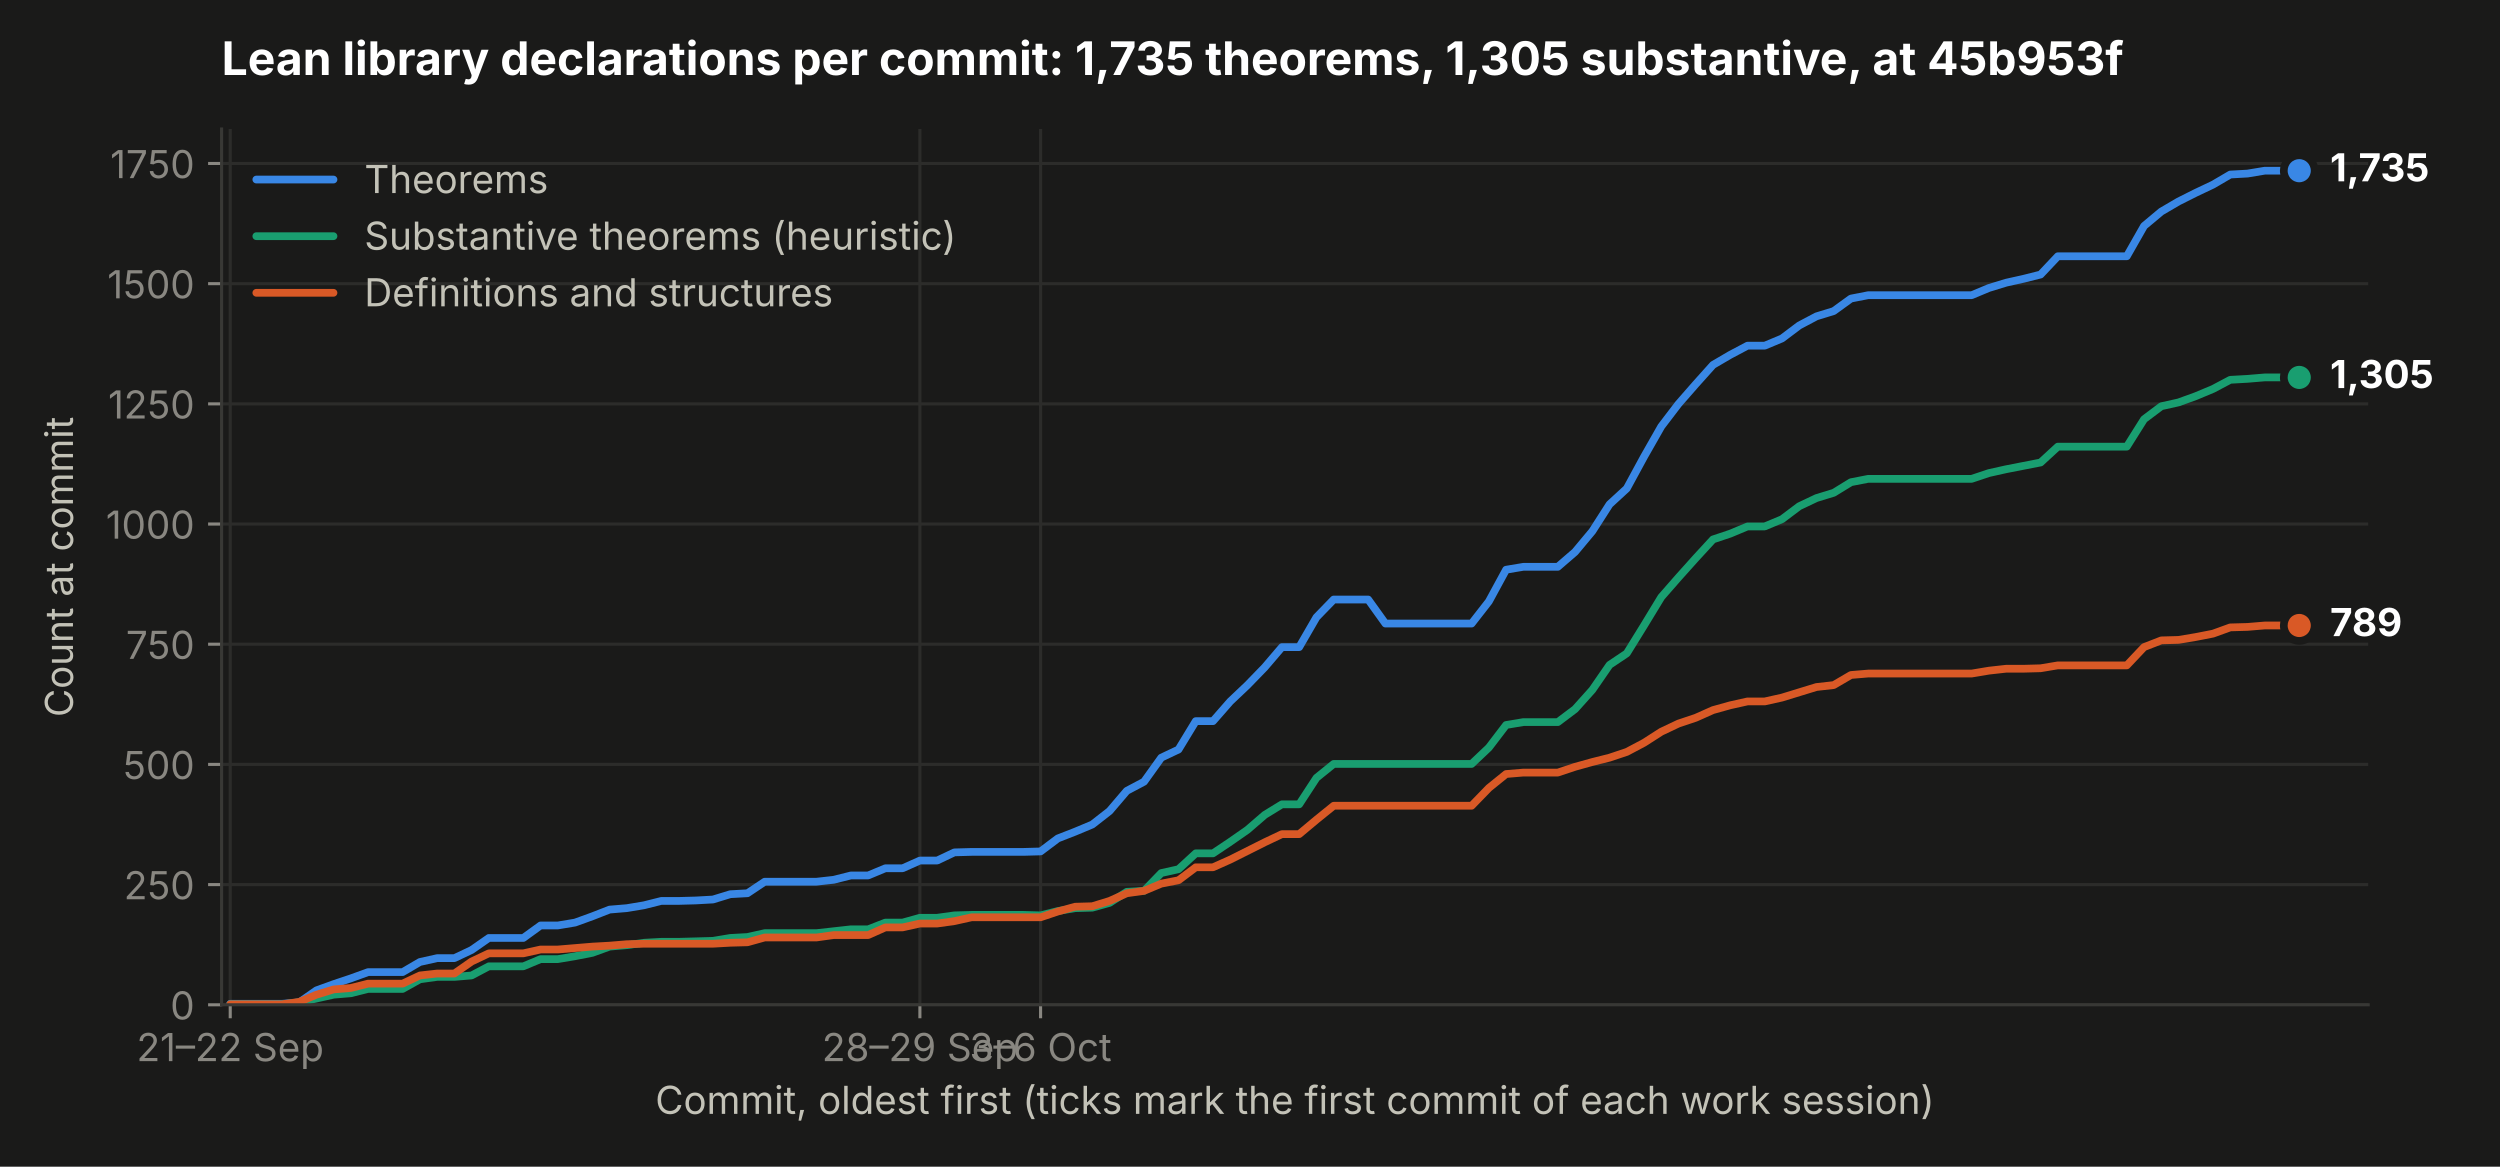
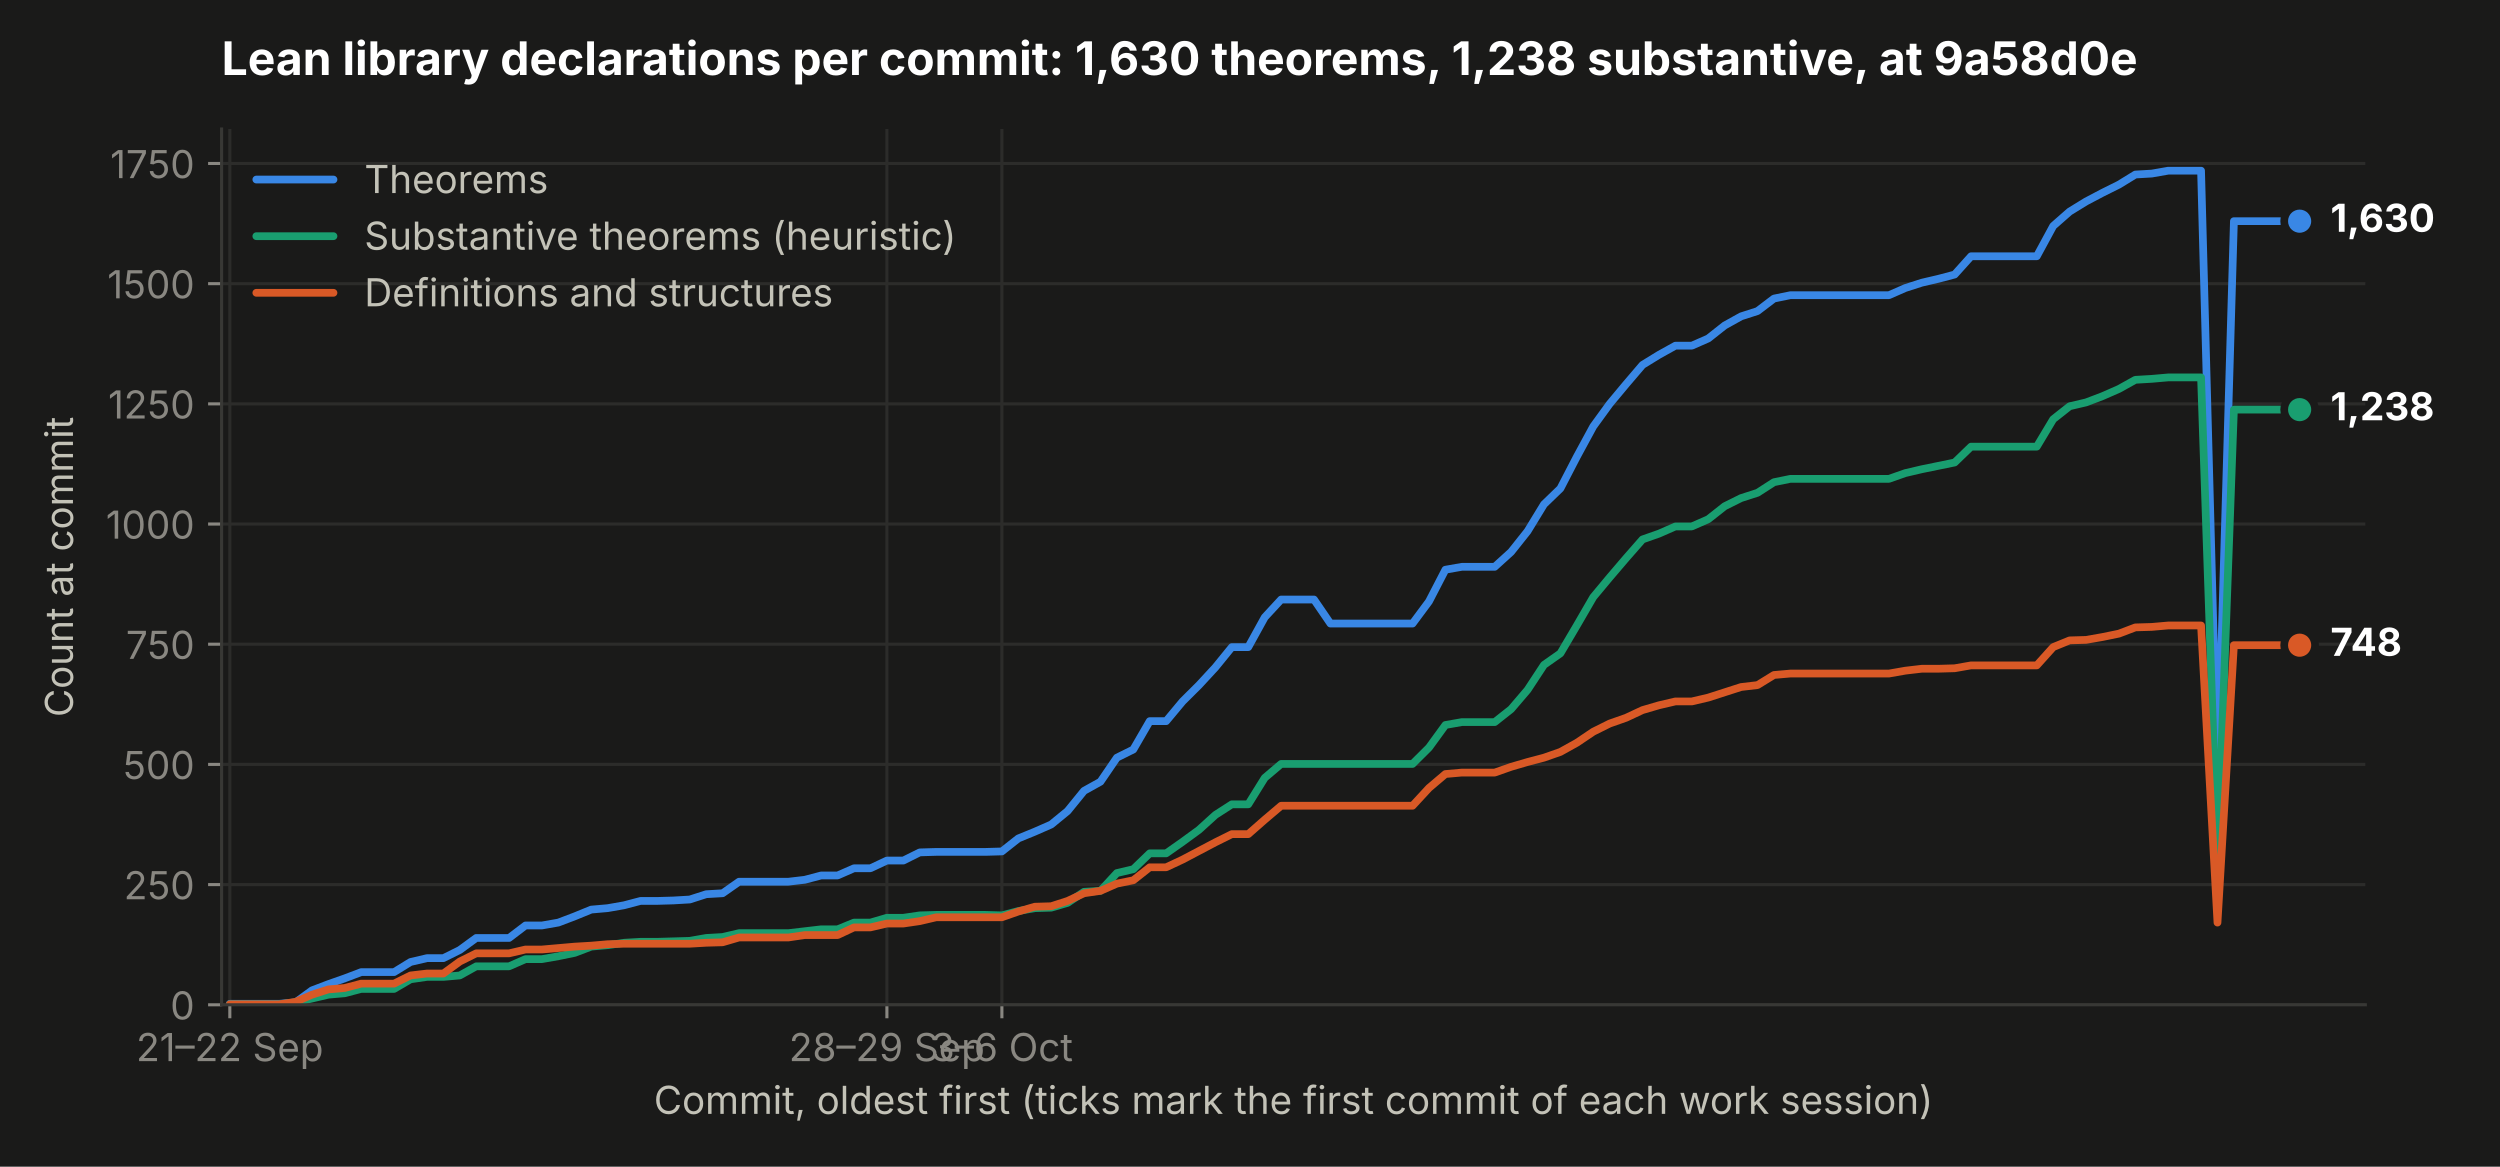
<svg xmlns="http://www.w3.org/2000/svg" xmlns:xlink="http://www.w3.org/1999/xlink" width="648pt" height="302.4pt" viewBox="0 0 648 302.4" version="1.1">
  <defs>
    <style type="text/css">*{stroke-linejoin: round; stroke-linecap: butt}</style>
  </defs>
  <g id="figure_1">
    <g id="patch_1">
      <path d="M 0 302.4 L 648 302.4 L 648 0 L 0 0 z " style="fill: #1a1a19" />
    </g>
    <g id="axes_1">
      <g id="patch_2">
-         <path d="M 57.44 260.44 L 613.835 260.44 L 613.835 33.44 L 57.44 33.44 z " style="fill: #1a1a19" />
+         <path d="M 57.44 260.44 L 613.093 260.44 L 613.093 33.44 L 57.44 33.44 z " style="fill: #1a1a19" />
      </g>
      <g id="matplotlib.axis_1">
        <g id="xtick_1">
          <g id="line2d_1">
-             <path d="M 59.675 260.44 L 59.675 33.44 " clip-path="url(#p186a2ca321)" style="fill: none; stroke: #2c2c2a; stroke-width: 0.8; stroke-linecap: square" />
+             <path d="M 59.569 260.44 L 59.569 33.44 " clip-path="url(#p487f789a6a)" style="fill: none; stroke: #2c2c2a; stroke-width: 0.8; stroke-linecap: square" />
          </g>
          <g id="line2d_2">
            <defs>
              <path id="m02e6627c96" d="M 0 0 L 0 3.5 " style="stroke: #898781; stroke-width: 0.8" />
            </defs>
            <g>
-               <use xlink:href="#m02e6627c96" x="59.675" y="260.44" style="fill: #898781; stroke: #898781; stroke-width: 0.8" />
+               <use xlink:href="#m02e6627c96" x="59.569" y="260.44" style="fill: #898781; stroke: #898781; stroke-width: 0.8" />
            </g>
          </g>
          <g id="text_1">
-             <text style="font-size: 10px; font-family: 'Inter', 'Helvetica Neue', 'Arial', 'DejaVu Sans', sans-serif; text-anchor: middle; fill: #898781" x="59.675" y="275.038" transform="rotate(-0 59.67452 275.0384)">21–22 Sep</text>
+             <text style="font-size: 10px; font-family: 'Inter', 'Helvetica Neue', 'Arial', 'DejaVu Sans', sans-serif; text-anchor: middle; fill: #898781" x="59.569" y="275.038" transform="rotate(-0 59.56894 275.0384)">21–22 Sep</text>
          </g>
        </g>
        <g id="xtick_2">
          <g id="line2d_3">
-             <path d="M 238.436 260.44 L 238.436 33.44 " clip-path="url(#p186a2ca321)" style="fill: none; stroke: #2c2c2a; stroke-width: 0.8; stroke-linecap: square" />
+             <path d="M 229.884 260.44 L 229.884 33.44 " clip-path="url(#p487f789a6a)" style="fill: none; stroke: #2c2c2a; stroke-width: 0.8; stroke-linecap: square" />
          </g>
          <g id="line2d_4">
            <g>
-               <use xlink:href="#m02e6627c96" x="238.436" y="260.44" style="fill: #898781; stroke: #898781; stroke-width: 0.8" />
+               <use xlink:href="#m02e6627c96" x="229.884" y="260.44" style="fill: #898781; stroke: #898781; stroke-width: 0.8" />
            </g>
          </g>
          <g id="text_2">
-             <text style="font-size: 10px; font-family: 'Inter', 'Helvetica Neue', 'Arial', 'DejaVu Sans', sans-serif; text-anchor: middle; fill: #898781" x="238.436" y="275.038" transform="rotate(-0 238.4359 275.0384)">28–29 Sep</text>
+             <text style="font-size: 10px; font-family: 'Inter', 'Helvetica Neue', 'Arial', 'DejaVu Sans', sans-serif; text-anchor: middle; fill: #898781" x="229.884" y="275.038" transform="rotate(-0 229.8841 275.0384)">28–29 Sep</text>
          </g>
        </g>
        <g id="xtick_3">
          <g id="line2d_5">
-             <path d="M 269.719 260.44 L 269.719 33.44 " clip-path="url(#p186a2ca321)" style="fill: none; stroke: #2c2c2a; stroke-width: 0.8; stroke-linecap: square" />
+             <path d="M 259.689 260.44 L 259.689 33.44 " clip-path="url(#p487f789a6a)" style="fill: none; stroke: #2c2c2a; stroke-width: 0.8; stroke-linecap: square" />
          </g>
          <g id="line2d_6">
            <g>
-               <use xlink:href="#m02e6627c96" x="269.719" y="260.44" style="fill: #898781; stroke: #898781; stroke-width: 0.8" />
+               <use xlink:href="#m02e6627c96" x="259.689" y="260.44" style="fill: #898781; stroke: #898781; stroke-width: 0.8" />
            </g>
          </g>
          <g id="text_3">
-             <text style="font-size: 10px; font-family: 'Inter', 'Helvetica Neue', 'Arial', 'DejaVu Sans', sans-serif; text-anchor: middle; fill: #898781" x="269.719" y="275.038" transform="rotate(-0 269.7192 275.0384)">3–6 Oct</text>
+             <text style="font-size: 10px; font-family: 'Inter', 'Helvetica Neue', 'Arial', 'DejaVu Sans', sans-serif; text-anchor: middle; fill: #898781" x="259.689" y="275.038" transform="rotate(-0 259.6892 275.0384)">3–6 Oct</text>
          </g>
        </g>
        <g id="text_4">
-           <text style="font-size: 10px; font-family: 'Inter', 'Helvetica Neue', 'Arial', 'DejaVu Sans', sans-serif; text-anchor: middle; fill: #c3c2b7" x="335.637" y="288.717" transform="rotate(-0 335.6375 288.7166)">Commit, oldest first (ticks mark the first commit of each work session)</text>
+           <text style="font-size: 10px; font-family: 'Inter', 'Helvetica Neue', 'Arial', 'DejaVu Sans', sans-serif; text-anchor: middle; fill: #c3c2b7" x="335.267" y="288.717" transform="rotate(-0 335.2666 288.7166)">Commit, oldest first (ticks mark the first commit of each work session)</text>
        </g>
      </g>
      <g id="matplotlib.axis_2">
        <g id="ytick_1">
          <g id="line2d_7">
-             <path d="M 57.44 260.44 L 613.835 260.44 " clip-path="url(#p186a2ca321)" style="fill: none; stroke: #2c2c2a; stroke-width: 0.8; stroke-linecap: square" />
+             <path d="M 57.44 260.44 L 613.093 260.44 " clip-path="url(#p487f789a6a)" style="fill: none; stroke: #2c2c2a; stroke-width: 0.8; stroke-linecap: square" />
          </g>
          <g id="line2d_8">
            <defs>
              <path id="mba09e6026b" d="M 0 0 L -3.5 0 " style="stroke: #898781; stroke-width: 0.8" />
            </defs>
            <g>
              <use xlink:href="#mba09e6026b" x="57.44" y="260.44" style="fill: #898781; stroke: #898781; stroke-width: 0.8" />
            </g>
          </g>
          <g id="text_5">
            <text style="font-size: 10px; font-family: 'Inter', 'Helvetica Neue', 'Arial', 'DejaVu Sans', sans-serif; text-anchor: end; fill: #898781" x="50.44" y="264.239" transform="rotate(-0 50.44 264.2392)">0</text>
          </g>
        </g>
        <g id="ytick_2">
          <g id="line2d_9">
-             <path d="M 57.44 229.288 L 613.835 229.288 " clip-path="url(#p186a2ca321)" style="fill: none; stroke: #2c2c2a; stroke-width: 0.8; stroke-linecap: square" />
+             <path d="M 57.44 229.288 L 613.093 229.288 " clip-path="url(#p487f789a6a)" style="fill: none; stroke: #2c2c2a; stroke-width: 0.8; stroke-linecap: square" />
          </g>
          <g id="line2d_10">
            <g>
              <use xlink:href="#mba09e6026b" x="57.44" y="229.288" style="fill: #898781; stroke: #898781; stroke-width: 0.8" />
            </g>
          </g>
          <g id="text_6">
            <text style="font-size: 10px; font-family: 'Inter', 'Helvetica Neue', 'Arial', 'DejaVu Sans', sans-serif; text-anchor: end; fill: #898781" x="50.44" y="233.087" transform="rotate(-0 50.44 233.087)">250</text>
          </g>
        </g>
        <g id="ytick_3">
          <g id="line2d_11">
-             <path d="M 57.44 198.136 L 613.835 198.136 " clip-path="url(#p186a2ca321)" style="fill: none; stroke: #2c2c2a; stroke-width: 0.8; stroke-linecap: square" />
+             <path d="M 57.44 198.136 L 613.093 198.136 " clip-path="url(#p487f789a6a)" style="fill: none; stroke: #2c2c2a; stroke-width: 0.8; stroke-linecap: square" />
          </g>
          <g id="line2d_12">
            <g>
              <use xlink:href="#mba09e6026b" x="57.44" y="198.136" style="fill: #898781; stroke: #898781; stroke-width: 0.8" />
            </g>
          </g>
          <g id="text_7">
            <text style="font-size: 10px; font-family: 'Inter', 'Helvetica Neue', 'Arial', 'DejaVu Sans', sans-serif; text-anchor: end; fill: #898781" x="50.44" y="201.935" transform="rotate(-0 50.44 201.9348)">500</text>
          </g>
        </g>
        <g id="ytick_4">
          <g id="line2d_13">
-             <path d="M 57.44 166.983 L 613.835 166.983 " clip-path="url(#p186a2ca321)" style="fill: none; stroke: #2c2c2a; stroke-width: 0.8; stroke-linecap: square" />
+             <path d="M 57.44 166.983 L 613.093 166.983 " clip-path="url(#p487f789a6a)" style="fill: none; stroke: #2c2c2a; stroke-width: 0.8; stroke-linecap: square" />
          </g>
          <g id="line2d_14">
            <g>
              <use xlink:href="#mba09e6026b" x="57.44" y="166.983" style="fill: #898781; stroke: #898781; stroke-width: 0.8" />
            </g>
          </g>
          <g id="text_8">
            <text style="font-size: 10px; font-family: 'Inter', 'Helvetica Neue', 'Arial', 'DejaVu Sans', sans-serif; text-anchor: end; fill: #898781" x="50.44" y="170.783" transform="rotate(-0 50.44 170.7826)">750</text>
          </g>
        </g>
        <g id="ytick_5">
          <g id="line2d_15">
-             <path d="M 57.44 135.831 L 613.835 135.831 " clip-path="url(#p186a2ca321)" style="fill: none; stroke: #2c2c2a; stroke-width: 0.8; stroke-linecap: square" />
+             <path d="M 57.44 135.831 L 613.093 135.831 " clip-path="url(#p487f789a6a)" style="fill: none; stroke: #2c2c2a; stroke-width: 0.8; stroke-linecap: square" />
          </g>
          <g id="line2d_16">
            <g>
              <use xlink:href="#mba09e6026b" x="57.44" y="135.831" style="fill: #898781; stroke: #898781; stroke-width: 0.8" />
            </g>
          </g>
          <g id="text_9">
            <text style="font-size: 10px; font-family: 'Inter', 'Helvetica Neue', 'Arial', 'DejaVu Sans', sans-serif; text-anchor: end; fill: #898781" x="50.44" y="139.63" transform="rotate(-0 50.44 139.6303)">1000</text>
          </g>
        </g>
        <g id="ytick_6">
          <g id="line2d_17">
-             <path d="M 57.44 104.679 L 613.835 104.679 " clip-path="url(#p186a2ca321)" style="fill: none; stroke: #2c2c2a; stroke-width: 0.8; stroke-linecap: square" />
+             <path d="M 57.44 104.679 L 613.093 104.679 " clip-path="url(#p487f789a6a)" style="fill: none; stroke: #2c2c2a; stroke-width: 0.8; stroke-linecap: square" />
          </g>
          <g id="line2d_18">
            <g>
              <use xlink:href="#mba09e6026b" x="57.44" y="104.679" style="fill: #898781; stroke: #898781; stroke-width: 0.8" />
            </g>
          </g>
          <g id="text_10">
            <text style="font-size: 10px; font-family: 'Inter', 'Helvetica Neue', 'Arial', 'DejaVu Sans', sans-serif; text-anchor: end; fill: #898781" x="50.44" y="108.478" transform="rotate(-0 50.44 108.4781)">1250</text>
          </g>
        </g>
        <g id="ytick_7">
          <g id="line2d_19">
-             <path d="M 57.44 73.527 L 613.835 73.527 " clip-path="url(#p186a2ca321)" style="fill: none; stroke: #2c2c2a; stroke-width: 0.8; stroke-linecap: square" />
+             <path d="M 57.44 73.527 L 613.093 73.527 " clip-path="url(#p487f789a6a)" style="fill: none; stroke: #2c2c2a; stroke-width: 0.8; stroke-linecap: square" />
          </g>
          <g id="line2d_20">
            <g>
              <use xlink:href="#mba09e6026b" x="57.44" y="73.527" style="fill: #898781; stroke: #898781; stroke-width: 0.8" />
            </g>
          </g>
          <g id="text_11">
            <text style="font-size: 10px; font-family: 'Inter', 'Helvetica Neue', 'Arial', 'DejaVu Sans', sans-serif; text-anchor: end; fill: #898781" x="50.44" y="77.326" transform="rotate(-0 50.44 77.3259)">1500</text>
          </g>
        </g>
        <g id="ytick_8">
          <g id="line2d_21">
-             <path d="M 57.44 42.374 L 613.835 42.374 " clip-path="url(#p186a2ca321)" style="fill: none; stroke: #2c2c2a; stroke-width: 0.8; stroke-linecap: square" />
+             <path d="M 57.44 42.374 L 613.093 42.374 " clip-path="url(#p487f789a6a)" style="fill: none; stroke: #2c2c2a; stroke-width: 0.8; stroke-linecap: square" />
          </g>
          <g id="line2d_22">
            <g>
              <use xlink:href="#mba09e6026b" x="57.44" y="42.374" style="fill: #898781; stroke: #898781; stroke-width: 0.8" />
            </g>
          </g>
          <g id="text_12">
            <text style="font-size: 10px; font-family: 'Inter', 'Helvetica Neue', 'Arial', 'DejaVu Sans', sans-serif; text-anchor: end; fill: #898781" x="50.44" y="46.174" transform="rotate(-0 50.44 46.17368)">1750</text>
          </g>
        </g>
        <g id="text_13">
          <text style="font-size: 10px; font-family: 'Inter', 'Helvetica Neue', 'Arial', 'DejaVu Sans', sans-serif; text-anchor: middle; fill: #c3c2b7" x="18.91" y="146.94" transform="rotate(-90 18.91031 146.94)">Count at commit</text>
        </g>
      </g>
      <g id="line2d_23">
-         <path d="M 59.675 260.191 L 64.144 260.191 L 68.613 260.191 L 73.082 260.191 L 77.551 259.817 L 82.02 256.702 L 86.489 255.082 L 90.958 253.587 L 95.427 251.967 L 99.896 251.967 L 104.365 251.967 L 108.834 249.35 L 113.303 248.353 L 117.772 248.353 L 122.241 246.235 L 126.71 243.119 L 131.179 243.119 L 135.648 243.119 L 140.117 239.88 L 144.586 239.88 L 149.055 239.132 L 153.524 237.512 L 157.993 235.767 L 162.462 235.394 L 166.931 234.646 L 171.4 233.524 L 175.869 233.524 L 180.338 233.4 L 184.808 233.151 L 189.277 231.78 L 193.746 231.531 L 198.215 228.54 L 202.684 228.54 L 207.153 228.54 L 211.622 228.54 L 216.091 228.042 L 220.56 226.92 L 225.029 226.92 L 229.498 225.051 L 233.967 225.051 L 238.436 223.057 L 242.905 223.057 L 247.374 220.939 L 251.843 220.814 L 256.312 220.814 L 260.781 220.814 L 265.25 220.814 L 269.719 220.69 L 274.188 217.325 L 278.657 215.581 L 283.126 213.712 L 287.595 210.223 L 292.064 204.989 L 296.533 202.621 L 301.002 196.391 L 305.471 194.273 L 309.941 186.921 L 314.41 186.921 L 318.879 181.812 L 323.348 177.575 L 327.817 172.965 L 332.286 167.731 L 336.755 167.731 L 341.224 160.005 L 345.693 155.395 L 350.162 155.395 L 354.631 155.395 L 359.1 161.625 L 363.569 161.625 L 368.038 161.625 L 372.507 161.625 L 376.976 161.625 L 381.445 161.625 L 385.914 155.893 L 390.383 147.669 L 394.852 146.921 L 399.321 146.921 L 403.79 146.921 L 408.259 143.058 L 412.728 137.7 L 417.197 130.722 L 421.666 126.61 L 426.135 118.386 L 430.604 110.536 L 435.074 104.679 L 439.543 99.57 L 444.012 94.586 L 448.481 91.969 L 452.95 89.601 L 457.419 89.601 L 461.888 87.732 L 466.357 84.368 L 470.826 82 L 475.295 80.629 L 479.764 77.39 L 484.233 76.517 L 488.702 76.517 L 493.171 76.517 L 497.64 76.517 L 502.109 76.517 L 506.578 76.517 L 511.047 76.517 L 515.516 74.648 L 519.985 73.277 L 524.454 72.281 L 528.923 71.159 L 533.392 66.424 L 537.861 66.424 L 542.33 66.424 L 546.799 66.424 L 551.268 66.424 L 555.737 58.574 L 560.207 54.835 L 564.676 52.219 L 569.145 49.976 L 573.614 47.857 L 578.083 45.24 L 582.552 44.991 L 587.021 44.244 L 591.49 44.244 L 595.959 44.244 " clip-path="url(#p186a2ca321)" style="fill: none; stroke: #3987e5; stroke-width: 2; stroke-linecap: round" />
+         <path d="M 59.569 260.191 L 63.827 260.191 L 68.085 260.191 L 72.343 260.191 L 76.6 259.817 L 80.858 256.702 L 85.116 255.082 L 89.374 253.587 L 93.632 251.967 L 97.89 251.967 L 102.148 251.967 L 106.406 249.35 L 110.663 248.353 L 114.921 248.353 L 119.179 246.235 L 123.437 243.119 L 127.695 243.119 L 131.953 243.119 L 136.211 239.88 L 140.469 239.88 L 144.727 239.132 L 148.984 237.512 L 153.242 235.767 L 157.5 235.394 L 161.758 234.646 L 166.016 233.524 L 170.274 233.524 L 174.532 233.4 L 178.79 233.151 L 183.047 231.78 L 187.305 231.531 L 191.563 228.54 L 195.821 228.54 L 200.079 228.54 L 204.337 228.54 L 208.595 228.042 L 212.853 226.92 L 217.11 226.92 L 221.368 225.051 L 225.626 225.051 L 229.884 223.057 L 234.142 223.057 L 238.4 220.939 L 242.658 220.814 L 246.916 220.814 L 251.173 220.814 L 255.431 220.814 L 259.689 220.69 L 263.947 217.325 L 268.205 215.581 L 272.463 213.712 L 276.721 210.223 L 280.979 204.989 L 285.236 202.621 L 289.494 196.391 L 293.752 194.273 L 298.01 186.921 L 302.268 186.921 L 306.526 181.812 L 310.784 177.575 L 315.042 172.965 L 319.3 167.731 L 323.557 167.731 L 327.815 160.005 L 332.073 155.395 L 336.331 155.395 L 340.589 155.395 L 344.847 161.625 L 349.105 161.625 L 353.363 161.625 L 357.62 161.625 L 361.878 161.625 L 366.136 161.625 L 370.394 155.893 L 374.652 147.669 L 378.91 146.921 L 383.168 146.921 L 387.426 146.921 L 391.683 143.058 L 395.941 137.7 L 400.199 130.722 L 404.457 126.61 L 408.715 118.386 L 412.973 110.536 L 417.231 104.679 L 421.489 99.57 L 425.746 94.586 L 430.004 91.969 L 434.262 89.601 L 438.52 89.601 L 442.778 87.732 L 447.036 84.368 L 451.294 82 L 455.552 80.629 L 459.809 77.39 L 464.067 76.517 L 468.325 76.517 L 472.583 76.517 L 476.841 76.517 L 481.099 76.517 L 485.357 76.517 L 489.615 76.517 L 493.873 74.648 L 498.13 73.277 L 502.388 72.281 L 506.646 71.159 L 510.904 66.424 L 515.162 66.424 L 519.42 66.424 L 523.678 66.424 L 527.936 66.424 L 532.193 58.574 L 536.451 54.835 L 540.709 52.219 L 544.967 49.976 L 549.225 47.857 L 553.483 45.24 L 557.741 44.991 L 561.999 44.244 L 566.256 44.244 L 570.514 44.244 L 574.772 202.497 L 579.03 57.328 L 583.288 57.328 L 587.546 57.328 L 591.804 57.328 L 596.062 57.328 " clip-path="url(#p487f789a6a)" style="fill: none; stroke: #3987e5; stroke-width: 2; stroke-linecap: round" />
      </g>
      <g id="line2d_24">
        <defs>
          <path id="mac1dc9c99d" d="M 0 4 C 1.061 4 2.078 3.579 2.828 2.828 C 3.579 2.078 4 1.061 4 0 C 4 -1.061 3.579 -2.078 2.828 -2.828 C 2.078 -3.579 1.061 -4 0 -4 C -1.061 -4 -2.078 -3.579 -2.828 -2.828 C -3.579 -2.078 -4 -1.061 -4 0 C -4 1.061 -3.579 2.078 -2.828 2.828 C -2.078 3.579 -1.061 4 0 4 z " style="stroke: #1a1a19; stroke-width: 2" />
        </defs>
-         <g clip-path="url(#p186a2ca321)">
-           <use xlink:href="#mac1dc9c99d" x="595.959" y="44.244" style="fill: #3987e5; stroke: #1a1a19; stroke-width: 2" />
+         <g clip-path="url(#p487f789a6a)">
+           <use xlink:href="#mac1dc9c99d" x="596.062" y="57.328" style="fill: #3987e5; stroke: #1a1a19; stroke-width: 2" />
        </g>
      </g>
      <g id="line2d_25">
-         <path d="M 59.675 260.315 L 64.144 260.315 L 68.613 260.315 L 73.082 260.315 L 77.551 259.817 L 82.02 258.82 L 86.489 257.823 L 90.958 257.449 L 95.427 256.328 L 99.896 256.328 L 104.365 256.328 L 108.834 253.836 L 113.303 253.213 L 117.772 253.213 L 122.241 252.839 L 126.71 250.471 L 131.179 250.471 L 135.648 250.471 L 140.117 248.602 L 144.586 248.602 L 149.055 247.855 L 153.524 246.982 L 157.993 245.362 L 162.462 244.988 L 166.931 244.365 L 171.4 244.116 L 175.869 244.116 L 180.338 243.992 L 184.808 243.867 L 189.277 243.119 L 193.746 242.87 L 198.215 241.873 L 202.684 241.873 L 207.153 241.873 L 211.622 241.873 L 216.091 241.375 L 220.56 240.876 L 225.029 240.876 L 229.498 239.132 L 233.967 239.132 L 238.436 237.886 L 242.905 237.886 L 247.374 237.263 L 251.843 237.138 L 256.312 237.138 L 260.781 237.138 L 265.25 237.138 L 269.719 237.263 L 274.188 236.141 L 278.657 235.394 L 283.126 235.269 L 287.595 234.023 L 292.064 231.157 L 296.533 230.908 L 301.002 226.297 L 305.471 225.3 L 309.941 221.188 L 314.41 221.188 L 318.879 218.198 L 323.348 215.082 L 327.817 211.219 L 332.286 208.478 L 336.755 208.478 L 341.224 201.625 L 345.693 198.011 L 350.162 198.011 L 354.631 198.011 L 359.1 198.011 L 363.569 198.011 L 368.038 198.011 L 372.507 198.011 L 376.976 198.011 L 381.445 198.011 L 385.914 193.774 L 390.383 187.918 L 394.852 187.17 L 399.321 187.17 L 403.79 187.17 L 408.259 183.806 L 412.728 178.821 L 417.197 172.342 L 421.666 169.351 L 426.135 162.124 L 430.604 154.772 L 435.074 149.663 L 439.543 144.678 L 444.012 139.819 L 448.481 138.323 L 452.95 136.454 L 457.419 136.454 L 461.888 134.585 L 466.357 131.221 L 470.826 129.102 L 475.295 127.732 L 479.764 124.99 L 484.233 124.118 L 488.702 124.118 L 493.171 124.118 L 497.64 124.118 L 502.109 124.118 L 506.578 124.118 L 511.047 124.118 L 515.516 122.623 L 519.985 121.626 L 524.454 120.753 L 528.923 119.881 L 533.392 115.769 L 537.861 115.769 L 542.33 115.769 L 546.799 115.769 L 551.268 115.769 L 555.737 108.666 L 560.207 105.302 L 564.676 104.305 L 569.145 102.685 L 573.614 100.816 L 578.083 98.448 L 582.552 98.199 L 587.021 97.825 L 591.49 97.825 L 595.959 97.825 " clip-path="url(#p186a2ca321)" style="fill: none; stroke: #199e70; stroke-width: 2; stroke-linecap: round" />
+         <path d="M 59.569 260.315 L 63.827 260.315 L 68.085 260.315 L 72.343 260.315 L 76.6 259.817 L 80.858 258.82 L 85.116 257.823 L 89.374 257.449 L 93.632 256.328 L 97.89 256.328 L 102.148 256.328 L 106.406 253.836 L 110.663 253.213 L 114.921 253.213 L 119.179 252.839 L 123.437 250.471 L 127.695 250.471 L 131.953 250.471 L 136.211 248.602 L 140.469 248.602 L 144.727 247.855 L 148.984 246.982 L 153.242 245.362 L 157.5 244.988 L 161.758 244.365 L 166.016 244.116 L 170.274 244.116 L 174.532 243.992 L 178.79 243.867 L 183.047 243.119 L 187.305 242.87 L 191.563 241.873 L 195.821 241.873 L 200.079 241.873 L 204.337 241.873 L 208.595 241.375 L 212.853 240.876 L 217.11 240.876 L 221.368 239.132 L 225.626 239.132 L 229.884 237.886 L 234.142 237.886 L 238.4 237.263 L 242.658 237.138 L 246.916 237.138 L 251.173 237.138 L 255.431 237.138 L 259.689 237.263 L 263.947 236.141 L 268.205 235.394 L 272.463 235.269 L 276.721 234.023 L 280.979 231.157 L 285.236 230.908 L 289.494 226.297 L 293.752 225.3 L 298.01 221.188 L 302.268 221.188 L 306.526 218.198 L 310.784 215.082 L 315.042 211.219 L 319.3 208.478 L 323.557 208.478 L 327.815 201.625 L 332.073 198.011 L 336.331 198.011 L 340.589 198.011 L 344.847 198.011 L 349.105 198.011 L 353.363 198.011 L 357.62 198.011 L 361.878 198.011 L 366.136 198.011 L 370.394 193.774 L 374.652 187.918 L 378.91 187.17 L 383.168 187.17 L 387.426 187.17 L 391.683 183.806 L 395.941 178.821 L 400.199 172.342 L 404.457 169.351 L 408.715 162.124 L 412.973 154.772 L 417.231 149.663 L 421.489 144.678 L 425.746 139.819 L 430.004 138.323 L 434.262 136.454 L 438.52 136.454 L 442.778 134.585 L 447.036 131.221 L 451.294 129.102 L 455.552 127.732 L 459.809 124.99 L 464.067 124.118 L 468.325 124.118 L 472.583 124.118 L 476.841 124.118 L 481.099 124.118 L 485.357 124.118 L 489.615 124.118 L 493.873 122.623 L 498.13 121.626 L 502.388 120.753 L 506.646 119.881 L 510.904 115.769 L 515.162 115.769 L 519.42 115.769 L 523.678 115.769 L 527.936 115.769 L 532.193 108.666 L 536.451 105.302 L 540.709 104.305 L 544.967 102.685 L 549.225 100.816 L 553.483 98.448 L 557.741 98.199 L 561.999 97.825 L 566.256 97.825 L 570.514 97.825 L 574.772 222.684 L 579.03 106.174 L 583.288 106.174 L 587.546 106.174 L 591.804 106.174 L 596.062 106.174 " clip-path="url(#p487f789a6a)" style="fill: none; stroke: #199e70; stroke-width: 2; stroke-linecap: round" />
      </g>
      <g id="line2d_26">
        <defs>
          <path id="m722327b75b" d="M 0 4 C 1.061 4 2.078 3.579 2.828 2.828 C 3.579 2.078 4 1.061 4 0 C 4 -1.061 3.579 -2.078 2.828 -2.828 C 2.078 -3.579 1.061 -4 0 -4 C -1.061 -4 -2.078 -3.579 -2.828 -2.828 C -3.579 -2.078 -4 -1.061 -4 0 C -4 1.061 -3.579 2.078 -2.828 2.828 C -2.078 3.579 -1.061 4 0 4 z " style="stroke: #1a1a19; stroke-width: 2" />
        </defs>
-         <g clip-path="url(#p186a2ca321)">
-           <use xlink:href="#m722327b75b" x="595.959" y="97.825" style="fill: #199e70; stroke: #1a1a19; stroke-width: 2" />
+         <g clip-path="url(#p487f789a6a)">
+           <use xlink:href="#m722327b75b" x="596.062" y="106.174" style="fill: #199e70; stroke: #1a1a19; stroke-width: 2" />
        </g>
      </g>
      <g id="line2d_27">
-         <path d="M 59.675 260.315 L 64.144 260.315 L 68.613 260.315 L 73.082 260.315 L 77.551 259.692 L 82.02 257.823 L 86.489 256.453 L 90.958 256.079 L 95.427 254.957 L 99.896 254.957 L 104.365 254.957 L 108.834 252.839 L 113.303 252.34 L 117.772 252.34 L 122.241 249.225 L 126.71 247.107 L 131.179 247.107 L 135.648 247.107 L 140.117 246.11 L 144.586 246.11 L 149.055 245.736 L 153.524 245.362 L 157.993 245.113 L 162.462 244.739 L 166.931 244.615 L 171.4 244.615 L 175.869 244.615 L 180.338 244.615 L 184.808 244.615 L 189.277 244.365 L 193.746 244.241 L 198.215 242.995 L 202.684 242.995 L 207.153 242.995 L 211.622 242.995 L 216.091 242.372 L 220.56 242.372 L 225.029 242.372 L 229.498 240.378 L 233.967 240.378 L 238.436 239.381 L 242.905 239.381 L 247.374 238.758 L 251.843 237.761 L 256.312 237.761 L 260.781 237.761 L 265.25 237.761 L 269.719 237.761 L 274.188 236.266 L 278.657 235.02 L 283.126 234.895 L 287.595 233.524 L 292.064 231.531 L 296.533 230.908 L 301.002 229.039 L 305.471 228.166 L 309.941 224.802 L 314.41 224.802 L 318.879 222.808 L 323.348 220.565 L 327.817 218.322 L 332.286 216.204 L 336.755 216.204 L 341.224 212.466 L 345.693 208.852 L 350.162 208.852 L 354.631 208.852 L 359.1 208.852 L 363.569 208.852 L 368.038 208.852 L 372.507 208.852 L 376.976 208.852 L 381.445 208.852 L 385.914 204.241 L 390.383 200.628 L 394.852 200.254 L 399.321 200.254 L 403.79 200.254 L 408.259 198.759 L 412.728 197.513 L 417.197 196.391 L 421.666 194.896 L 426.135 192.528 L 430.604 189.662 L 435.074 187.544 L 439.543 186.048 L 444.012 184.055 L 448.481 182.809 L 452.95 181.812 L 457.419 181.812 L 461.888 180.815 L 466.357 179.444 L 470.826 178.074 L 475.295 177.575 L 479.764 174.958 L 484.233 174.584 L 488.702 174.584 L 493.171 174.584 L 497.64 174.584 L 502.109 174.584 L 506.578 174.584 L 511.047 174.584 L 515.516 173.837 L 519.985 173.338 L 524.454 173.338 L 528.923 173.214 L 533.392 172.466 L 537.861 172.466 L 542.33 172.466 L 546.799 172.466 L 551.268 172.466 L 555.737 167.731 L 560.207 165.986 L 564.676 165.862 L 569.145 165.114 L 573.614 164.242 L 578.083 162.622 L 582.552 162.497 L 587.021 162.124 L 591.49 162.124 L 595.959 162.124 " clip-path="url(#p186a2ca321)" style="fill: none; stroke: #d95926; stroke-width: 2; stroke-linecap: round" />
+         <path d="M 59.569 260.315 L 63.827 260.315 L 68.085 260.315 L 72.343 260.315 L 76.6 259.692 L 80.858 257.823 L 85.116 256.453 L 89.374 256.079 L 93.632 254.957 L 97.89 254.957 L 102.148 254.957 L 106.406 252.839 L 110.663 252.34 L 114.921 252.34 L 119.179 249.225 L 123.437 247.107 L 127.695 247.107 L 131.953 247.107 L 136.211 246.11 L 140.469 246.11 L 144.727 245.736 L 148.984 245.362 L 153.242 245.113 L 157.5 244.739 L 161.758 244.615 L 166.016 244.615 L 170.274 244.615 L 174.532 244.615 L 178.79 244.615 L 183.047 244.365 L 187.305 244.241 L 191.563 242.995 L 195.821 242.995 L 200.079 242.995 L 204.337 242.995 L 208.595 242.372 L 212.853 242.372 L 217.11 242.372 L 221.368 240.378 L 225.626 240.378 L 229.884 239.381 L 234.142 239.381 L 238.4 238.758 L 242.658 237.761 L 246.916 237.761 L 251.173 237.761 L 255.431 237.761 L 259.689 237.761 L 263.947 236.266 L 268.205 235.02 L 272.463 234.895 L 276.721 233.524 L 280.979 231.531 L 285.236 230.908 L 289.494 229.039 L 293.752 228.166 L 298.01 224.802 L 302.268 224.802 L 306.526 222.808 L 310.784 220.565 L 315.042 218.322 L 319.3 216.204 L 323.557 216.204 L 327.815 212.466 L 332.073 208.852 L 336.331 208.852 L 340.589 208.852 L 344.847 208.852 L 349.105 208.852 L 353.363 208.852 L 357.62 208.852 L 361.878 208.852 L 366.136 208.852 L 370.394 204.241 L 374.652 200.628 L 378.91 200.254 L 383.168 200.254 L 387.426 200.254 L 391.683 198.759 L 395.941 197.513 L 400.199 196.391 L 404.457 194.896 L 408.715 192.528 L 412.973 189.662 L 417.231 187.544 L 421.489 186.048 L 425.746 184.055 L 430.004 182.809 L 434.262 181.812 L 438.52 181.812 L 442.778 180.815 L 447.036 179.444 L 451.294 178.074 L 455.552 177.575 L 459.809 174.958 L 464.067 174.584 L 468.325 174.584 L 472.583 174.584 L 476.841 174.584 L 481.099 174.584 L 485.357 174.584 L 489.615 174.584 L 493.873 173.837 L 498.13 173.338 L 502.388 173.338 L 506.646 173.214 L 510.904 172.466 L 515.162 172.466 L 519.42 172.466 L 523.678 172.466 L 527.936 172.466 L 532.193 167.731 L 536.451 165.986 L 540.709 165.862 L 544.967 165.114 L 549.225 164.242 L 553.483 162.622 L 557.741 162.497 L 561.999 162.124 L 566.256 162.124 L 570.514 162.124 L 574.772 239.132 L 579.03 167.233 L 583.288 167.233 L 587.546 167.233 L 591.804 167.233 L 596.062 167.233 " clip-path="url(#p487f789a6a)" style="fill: none; stroke: #d95926; stroke-width: 2; stroke-linecap: round" />
      </g>
      <g id="line2d_28">
        <defs>
          <path id="mbab71778b5" d="M 0 4 C 1.061 4 2.078 3.579 2.828 2.828 C 3.579 2.078 4 1.061 4 0 C 4 -1.061 3.579 -2.078 2.828 -2.828 C 2.078 -3.579 1.061 -4 0 -4 C -1.061 -4 -2.078 -3.579 -2.828 -2.828 C -3.579 -2.078 -4 -1.061 -4 0 C -4 1.061 -3.579 2.078 -2.828 2.828 C -2.078 3.579 -1.061 4 0 4 z " style="stroke: #1a1a19; stroke-width: 2" />
        </defs>
-         <g clip-path="url(#p186a2ca321)">
-           <use xlink:href="#mbab71778b5" x="595.959" y="162.124" style="fill: #d95926; stroke: #1a1a19; stroke-width: 2" />
+         <g clip-path="url(#p487f789a6a)">
+           <use xlink:href="#mbab71778b5" x="596.062" y="167.233" style="fill: #d95926; stroke: #1a1a19; stroke-width: 2" />
        </g>
      </g>
      <g id="patch_3">
        <path d="M 57.44 260.44 L 57.44 33.44 " style="fill: none; stroke: #383835; stroke-width: 0.8; stroke-linejoin: miter; stroke-linecap: square" />
      </g>
      <g id="patch_4">
-         <path d="M 57.44 260.44 L 613.835 260.44 " style="fill: none; stroke: #383835; stroke-width: 0.8; stroke-linejoin: miter; stroke-linecap: square" />
+         <path d="M 57.44 260.44 L 613.093 260.44 " style="fill: none; stroke: #383835; stroke-width: 0.8; stroke-linejoin: miter; stroke-linecap: square" />
      </g>
      <g id="text_14">
-         <text style="font-weight: 700; font-size: 10px; font-family: 'Inter', 'Helvetica Neue', 'Arial', 'DejaVu Sans', sans-serif; text-anchor: start; fill: #ffffff" x="603.959" y="47.003" transform="rotate(-0 603.9588 47.00297)">1,735</text>
+         <text style="font-weight: 700; font-size: 10px; font-family: 'Inter', 'Helvetica Neue', 'Arial', 'DejaVu Sans', sans-serif; text-anchor: start; fill: #ffffff" x="604.062" y="60.087" transform="rotate(-0 604.0616 60.0869)">1,630</text>
      </g>
      <g id="text_15">
-         <text style="font-weight: 700; font-size: 10px; font-family: 'Inter', 'Helvetica Neue', 'Arial', 'DejaVu Sans', sans-serif; text-anchor: start; fill: #ffffff" x="603.959" y="100.585" transform="rotate(-0 603.9588 100.5848)">1,305</text>
+         <text style="font-weight: 700; font-size: 10px; font-family: 'Inter', 'Helvetica Neue', 'Arial', 'DejaVu Sans', sans-serif; text-anchor: start; fill: #ffffff" x="604.062" y="108.934" transform="rotate(-0 604.0616 108.9336)">1,238</text>
      </g>
      <g id="text_16">
-         <text style="font-weight: 700; font-size: 10px; font-family: 'Inter', 'Helvetica Neue', 'Arial', 'DejaVu Sans', sans-serif; text-anchor: start; fill: #ffffff" x="603.959" y="164.883" transform="rotate(-0 603.9588 164.883)">789</text>
+         <text style="font-weight: 700; font-size: 10px; font-family: 'Inter', 'Helvetica Neue', 'Arial', 'DejaVu Sans', sans-serif; text-anchor: start; fill: #ffffff" x="604.062" y="169.992" transform="rotate(-0 604.0616 169.9919)">748</text>
      </g>
      <g id="text_17">
-         <text style="font-weight: 700; font-size: 12px; font-family: 'Inter', 'Helvetica Neue', 'Arial', 'DejaVu Sans', sans-serif; text-anchor: start; fill: #ffffff" x="57.44" y="19.44" transform="rotate(-0 57.44 19.44)">Lean library declarations per commit: 1,735 theorems, 1,305 substantive, at 45b953f</text>
+         <text style="font-weight: 700; font-size: 12px; font-family: 'Inter', 'Helvetica Neue', 'Arial', 'DejaVu Sans', sans-serif; text-anchor: start; fill: #ffffff" x="57.44" y="19.44" transform="rotate(-0 57.44 19.44)">Lean library declarations per commit: 1,630 theorems, 1,238 substantive, at 9a58d0e</text>
      </g>
      <g id="legend_1">
        <g id="line2d_29">
          <path d="M 66.44 46.538 L 76.44 46.538 L 86.44 46.538 " style="fill: none; stroke: #3987e5; stroke-width: 2; stroke-linecap: round" />
        </g>
        <g id="text_18">
          <text style="font-size: 10px; font-family: 'Inter', 'Helvetica Neue', 'Arial', 'DejaVu Sans', sans-serif; text-anchor: start; fill: #c3c2b7" x="94.44" y="50.038" transform="rotate(-0 94.44 50.03844)">Theorems</text>
        </g>
        <g id="line2d_30">
          <path d="M 66.44 61.217 L 76.44 61.217 L 86.44 61.217 " style="fill: none; stroke: #199e70; stroke-width: 2; stroke-linecap: round" />
        </g>
        <g id="text_19">
          <text style="font-size: 10px; font-family: 'Inter', 'Helvetica Neue', 'Arial', 'DejaVu Sans', sans-serif; text-anchor: start; fill: #c3c2b7" x="94.44" y="64.717" transform="rotate(-0 94.44 64.71656)">Substantive theorems (heuristic)</text>
        </g>
        <g id="line2d_31">
          <path d="M 66.44 75.895 L 76.44 75.895 L 86.44 75.895 " style="fill: none; stroke: #d95926; stroke-width: 2; stroke-linecap: round" />
        </g>
        <g id="text_20">
          <text style="font-size: 10px; font-family: 'Inter', 'Helvetica Neue', 'Arial', 'DejaVu Sans', sans-serif; text-anchor: start; fill: #c3c2b7" x="94.44" y="79.395" transform="rotate(-0 94.44 79.39469)">Definitions and structures</text>
        </g>
      </g>
    </g>
  </g>
  <defs>
-     <clipPath id="p186a2ca321">
-       <rect x="57.44" y="33.44" width="556.395" height="227" />
+     <clipPath id="p487f789a6a">
+       <rect x="57.44" y="33.44" width="555.653" height="227" />
    </clipPath>
  </defs>
</svg>
